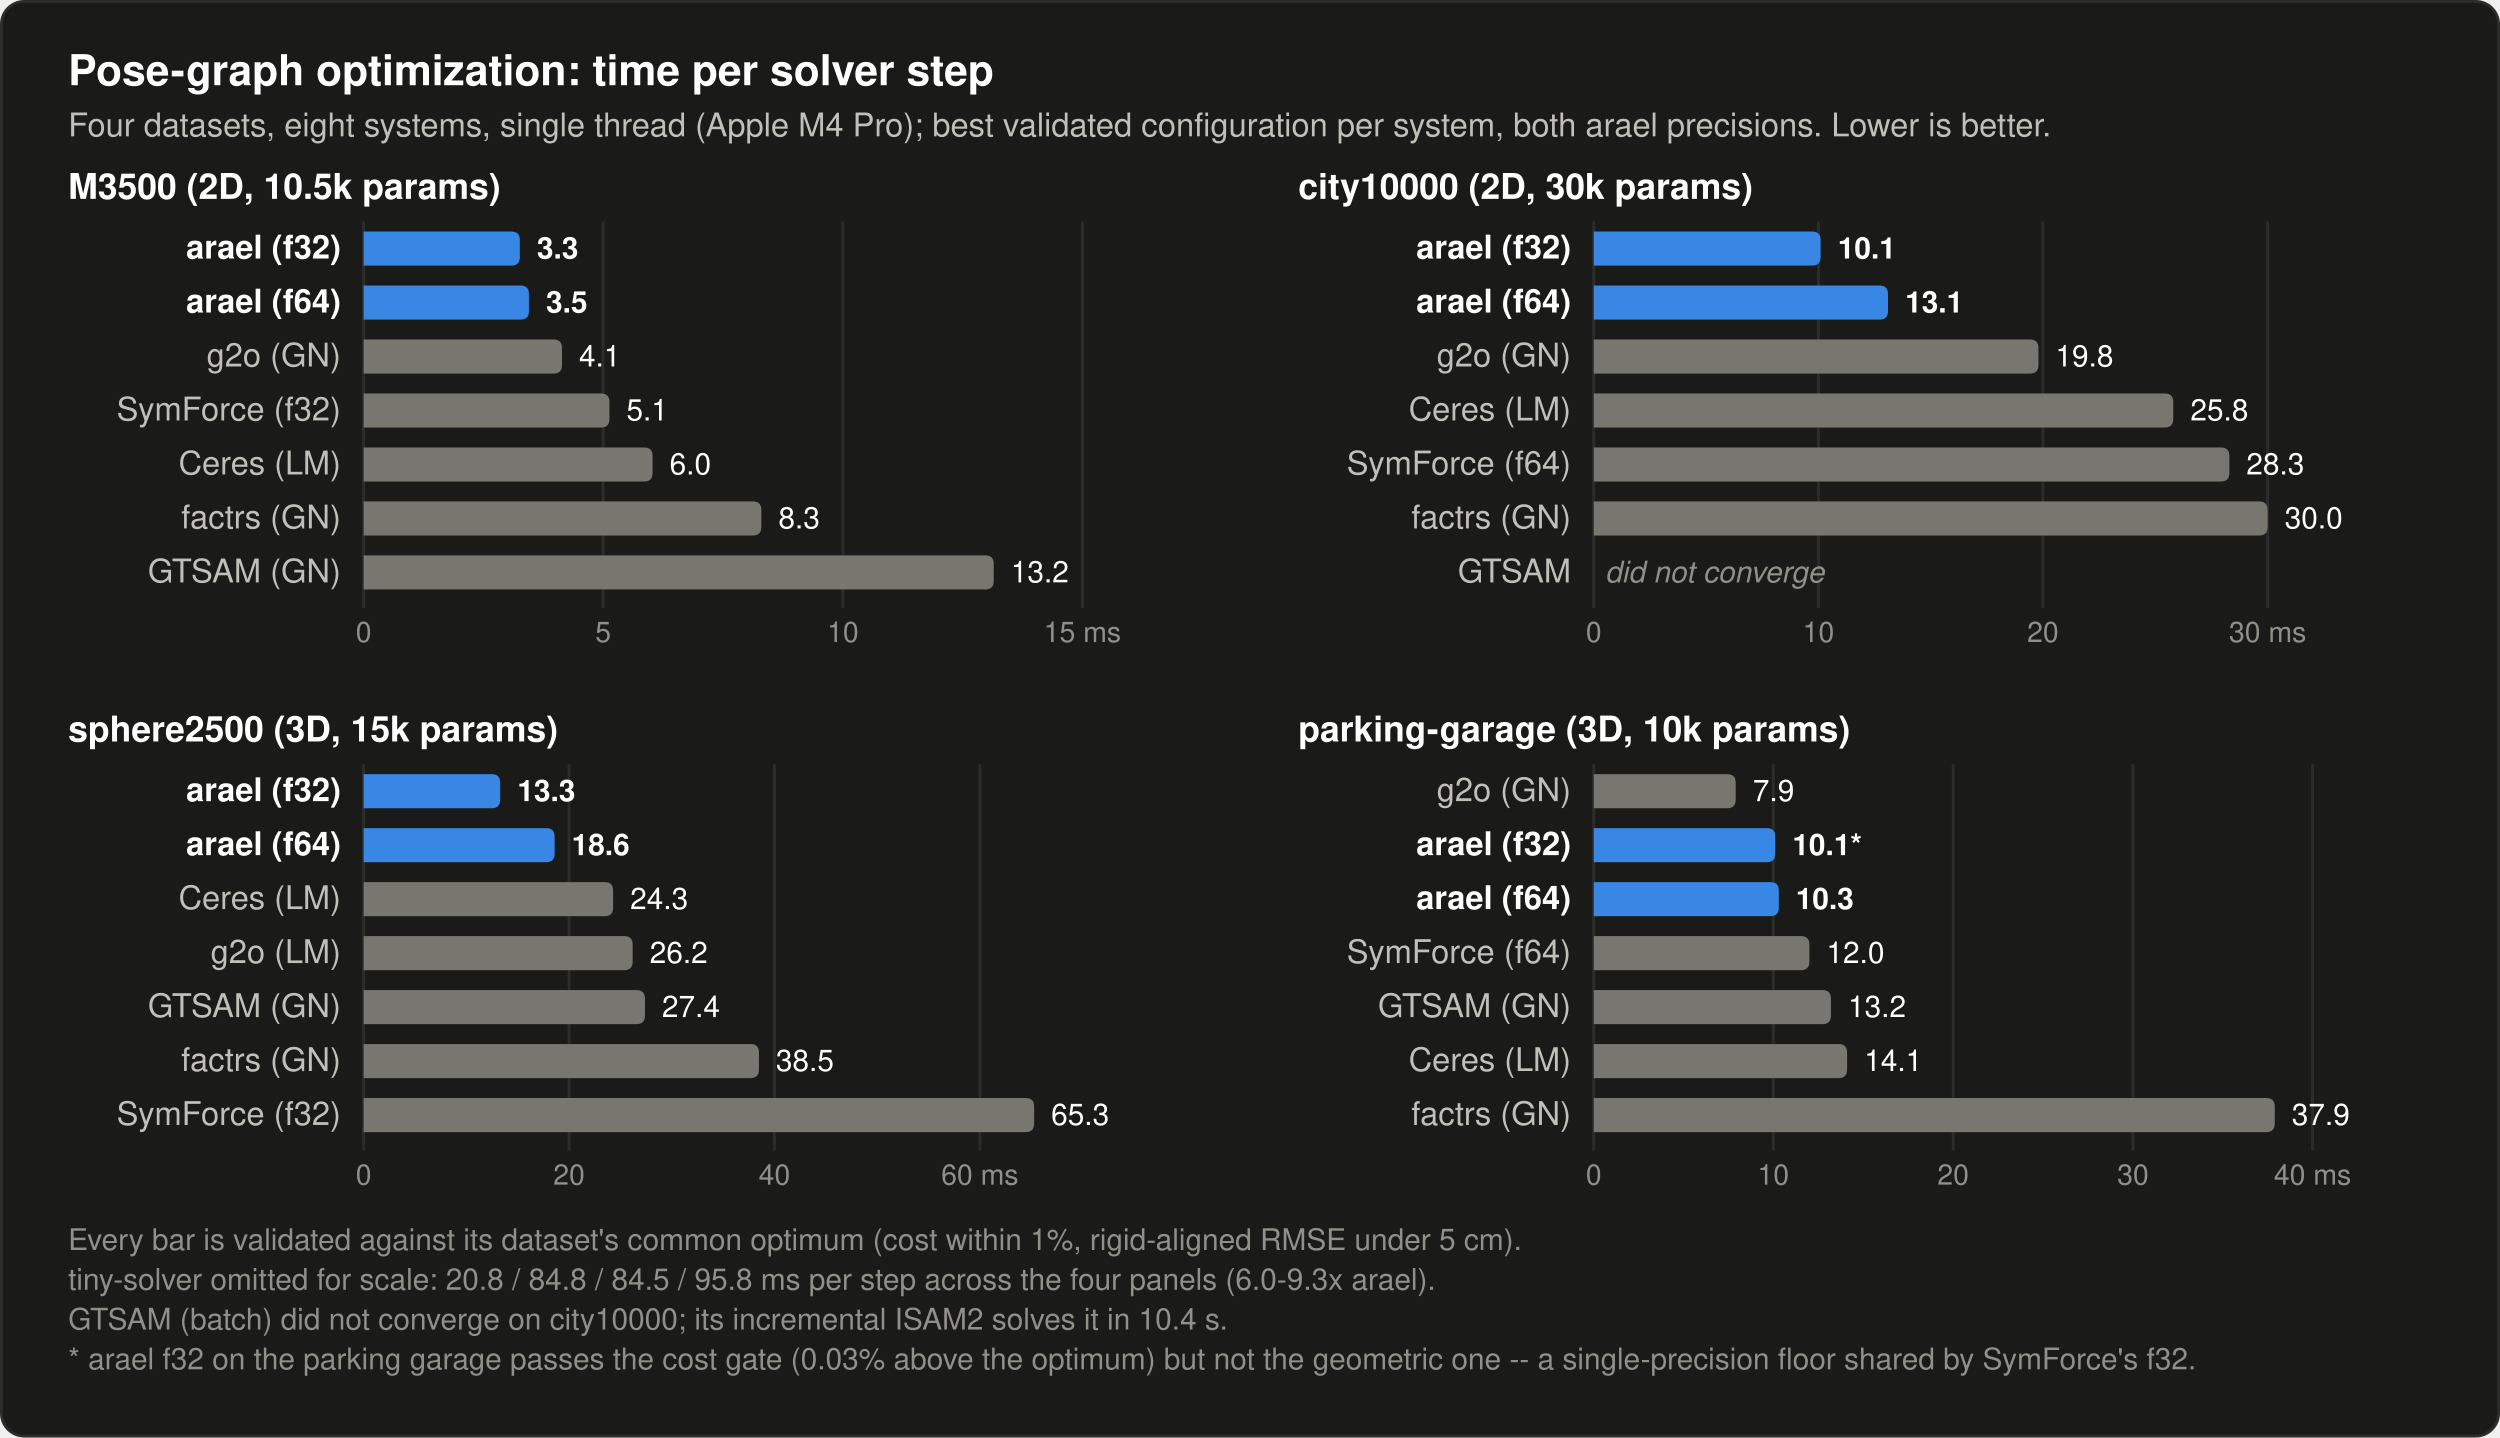
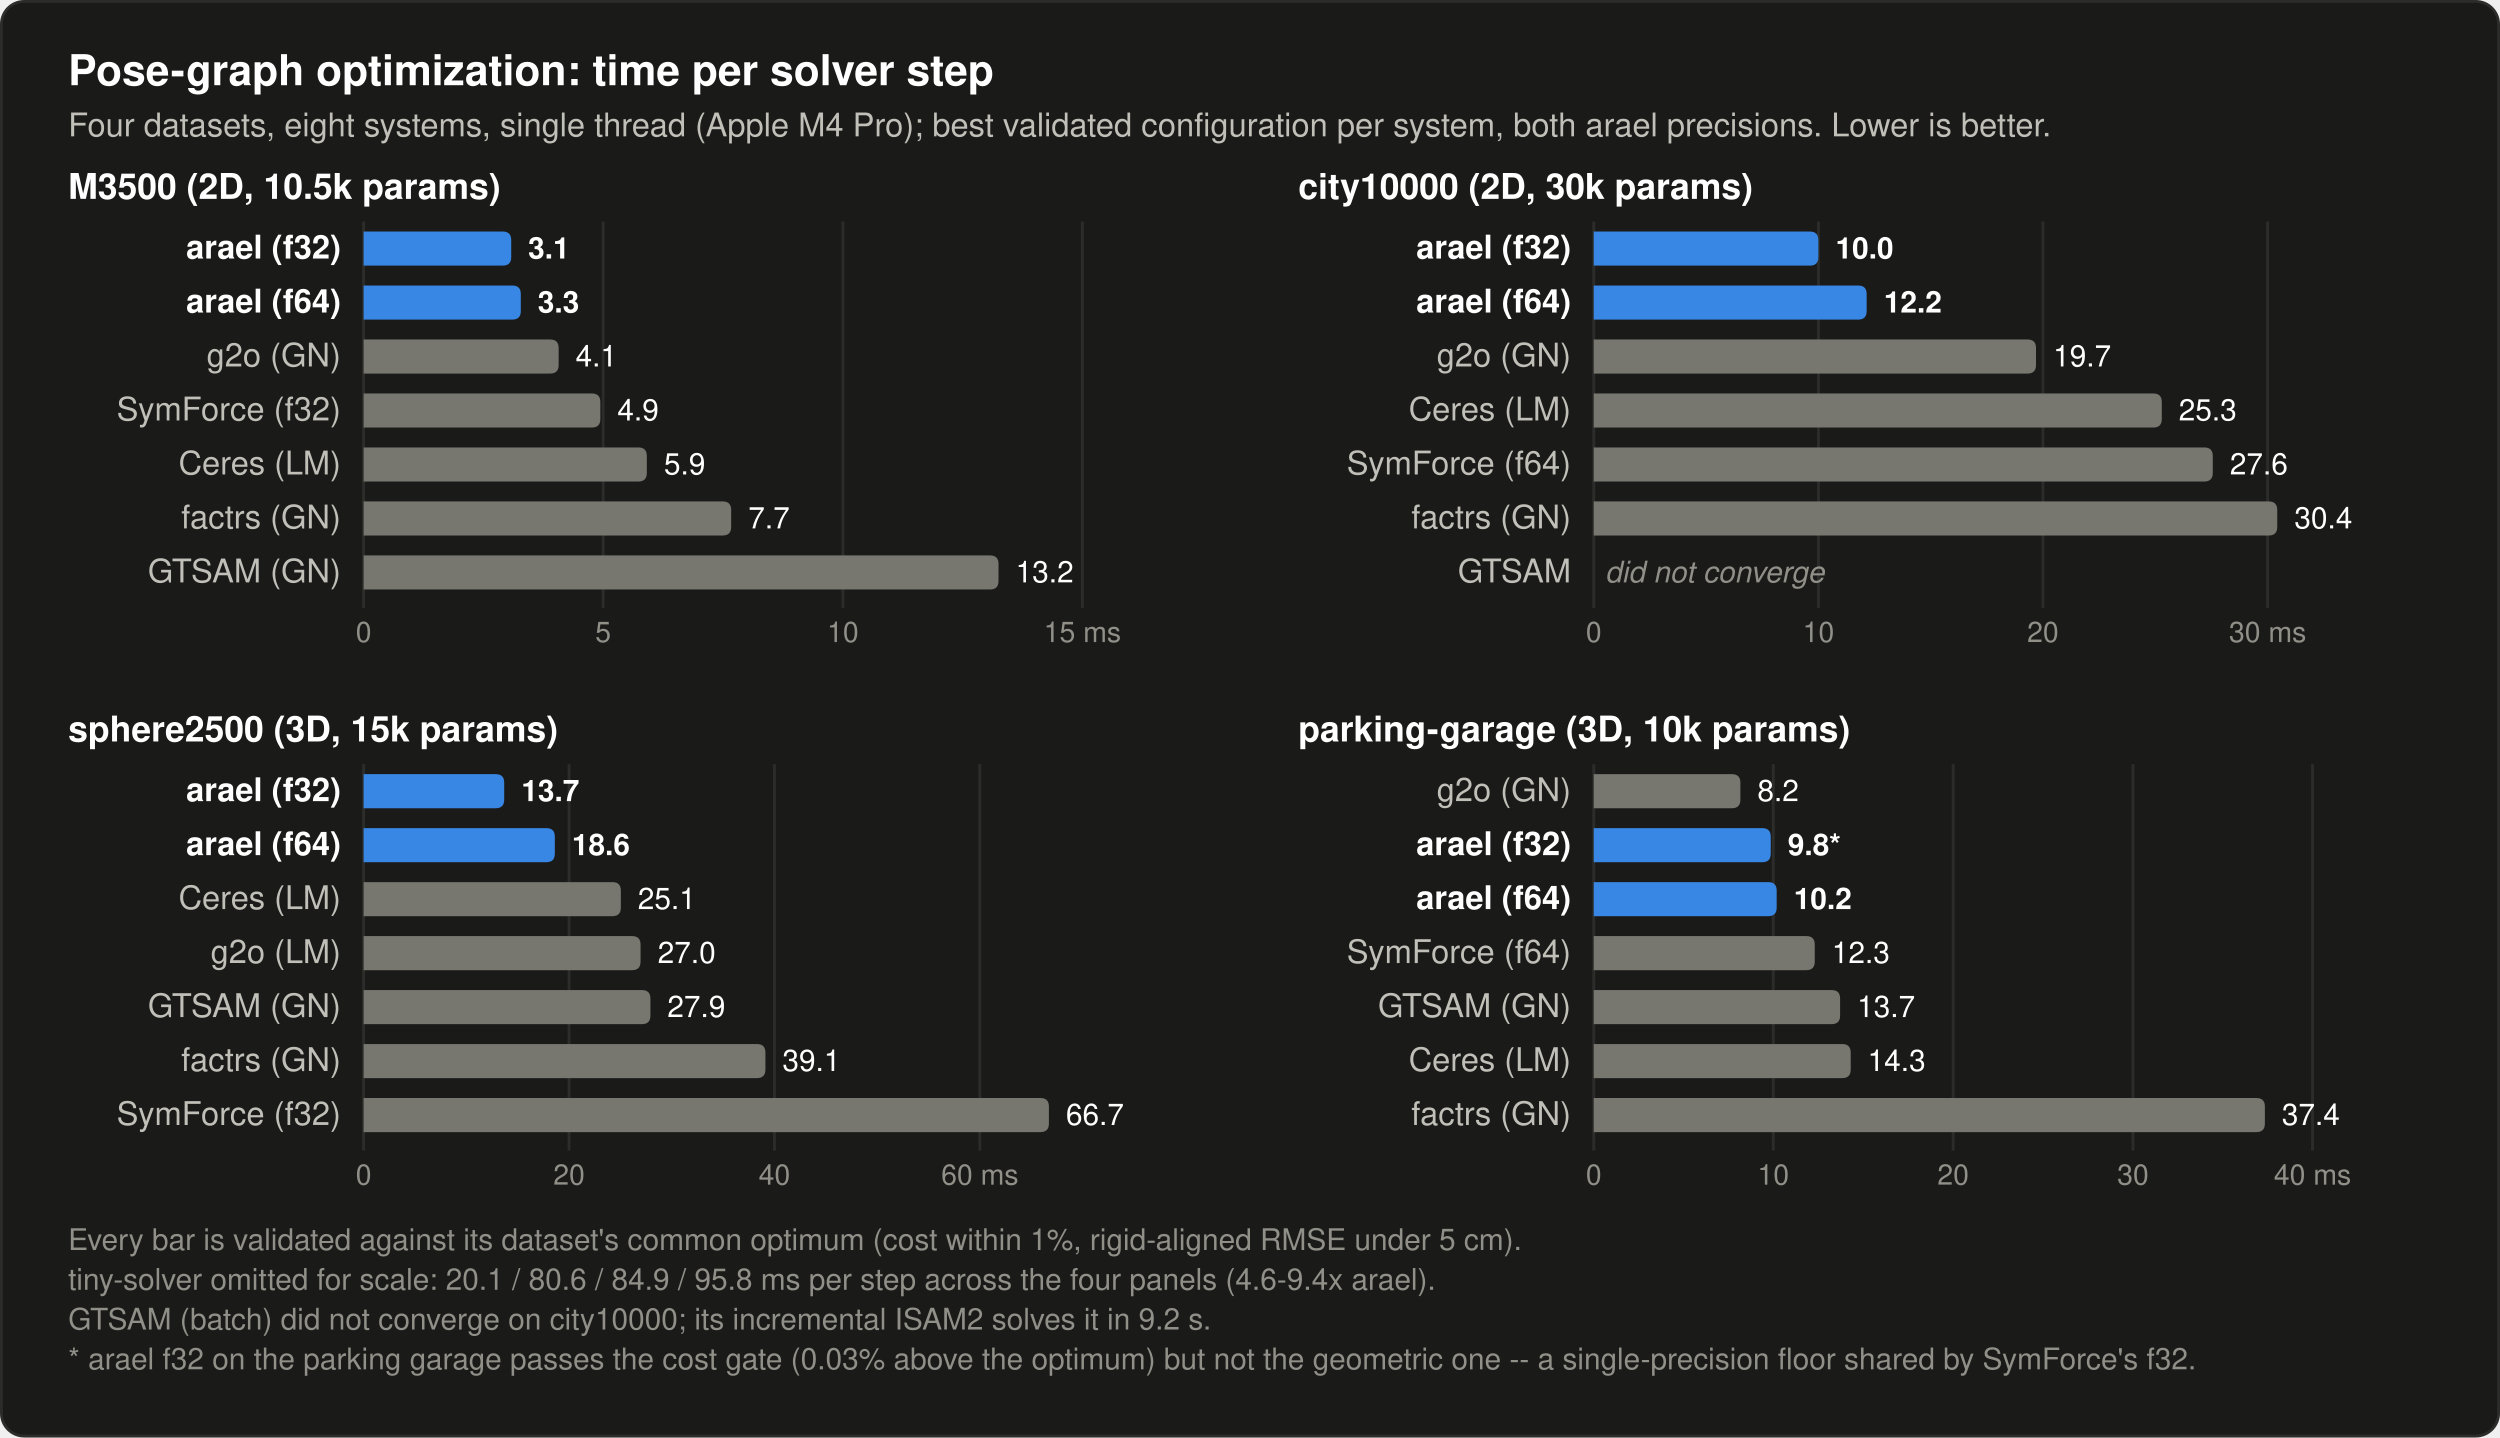
<svg xmlns="http://www.w3.org/2000/svg" width="880" height="506" viewBox="0 0 880 506" font-family="ui-sans-serif, system-ui, -apple-system, 'Segoe UI', Helvetica, Arial, sans-serif">
  <rect x="0.5" y="0.5" width="879" height="505" rx="8" fill="#1a1a19" stroke="#2c2c2a" />
  <text x="24" y="30" font-size="15" font-weight="600" fill="#ffffff">Pose-graph optimization: time per solver step</text>
  <text x="24" y="48" font-size="11.5" fill="#c0bfb8">Four datasets, eight systems, single thread (Apple M4 Pro); best validated configuration per system, both arael precisions. Lower is better.</text>
  <text x="24" y="70" font-size="12.5" font-weight="600" fill="#ffffff">M3500 (2D, 10.5k params)</text>
  <line x1="128.0" y1="78" x2="128.0" y2="214" stroke="#2c2c2a" stroke-width="1" />
  <text x="128.0" y="226" font-size="10" text-anchor="middle" fill="#908f88">0</text>
  <line x1="212.3" y1="78" x2="212.3" y2="214" stroke="#2c2c2a" stroke-width="1" />
  <text x="212.3" y="226" font-size="10" text-anchor="middle" fill="#908f88">5</text>
  <line x1="296.7" y1="78" x2="296.7" y2="214" stroke="#2c2c2a" stroke-width="1" />
  <text x="296.7" y="226" font-size="10" text-anchor="middle" fill="#908f88">10</text>
  <line x1="381.0" y1="78" x2="381.0" y2="214" stroke="#2c2c2a" stroke-width="1" />
  <text x="381.0" y="226" font-size="10" text-anchor="middle" fill="#908f88">15 ms</text>
  <text x="120" y="91.0" font-size="11.5" text-anchor="end" font-weight="600" fill="#ffffff">arael (f32)</text>
-   <path d="M128,81.5 L179.985,81.5 Q182.985,81.5 182.985,84.5 L182.985,90.5 Q182.985,93.5 179.985,93.5 L128,93.5 Z" fill="#3987e5" />
-   <text x="189.0" y="91.0" font-size="10.5" font-weight="600" fill="#ffffff">3.3</text>
+   <path d="M128,81.5 L176.949,81.5 Q179.949,81.5 179.949,84.5 L179.949,90.5 Q179.949,93.5 176.949,93.5 L128,93.5 Z" fill="#3987e5" />
+   <text x="185.9" y="91.0" font-size="10.5" font-weight="600" fill="#ffffff">3.1</text>
  <text x="120" y="110.0" font-size="11.5" text-anchor="end" font-weight="600" fill="#ffffff">arael (f64)</text>
-   <path d="M128,100.5 L183.19,100.5 Q186.19,100.5 186.19,103.5 L186.19,109.5 Q186.19,112.5 183.19,112.5 L128,112.5 Z" fill="#3987e5" />
-   <text x="192.2" y="110.0" font-size="10.5" font-weight="600" fill="#ffffff">3.5</text>
+   <path d="M128,100.5 L180.323,100.5 Q183.323,100.5 183.323,103.5 L183.323,109.5 Q183.323,112.5 180.323,112.5 L128,112.5 Z" fill="#3987e5" />
+   <text x="189.3" y="110.0" font-size="10.5" font-weight="600" fill="#ffffff">3.3</text>
  <text x="120" y="129.0" font-size="11.5" text-anchor="end" fill="#c0bfb8">g2o (GN)</text>
-   <path d="M128,119.5 L194.828,119.5 Q197.828,119.5 197.828,122.5 L197.828,128.5 Q197.828,131.5 194.828,131.5 L128,131.5 Z" fill="#77766f" />
-   <text x="203.8" y="129.0" font-size="10.5" fill="#ffffff">4.1</text>
+   <path d="M128,119.5 L193.647,119.5 Q196.647,119.5 196.647,122.5 L196.647,128.5 Q196.647,131.5 193.647,131.5 L128,131.5 Z" fill="#77766f" />
+   <text x="202.6" y="129.0" font-size="10.5" fill="#ffffff">4.1</text>
  <text x="120" y="148.0" font-size="11.5" text-anchor="end" fill="#c0bfb8">SymForce (f32)</text>
-   <path d="M128,138.5 L211.526,138.5 Q214.526,138.5 214.526,141.5 L214.526,147.5 Q214.526,150.5 211.526,150.5 L128,150.5 Z" fill="#77766f" />
-   <text x="220.5" y="148.0" font-size="10.5" fill="#ffffff">5.1</text>
+   <path d="M128,138.5 L208.321,138.5 Q211.321,138.5 211.321,141.5 L211.321,147.5 Q211.321,150.5 208.321,150.5 L128,150.5 Z" fill="#77766f" />
+   <text x="217.3" y="148.0" font-size="10.5" fill="#ffffff">4.9</text>
  <text x="120" y="167.0" font-size="11.5" text-anchor="end" fill="#c0bfb8">Ceres (LM)</text>
-   <path d="M128,157.5 L226.706,157.5 Q229.706,157.5 229.706,160.5 L229.706,166.5 Q229.706,169.5 226.706,169.5 L128,169.5 Z" fill="#77766f" />
-   <text x="235.7" y="167.0" font-size="10.5" fill="#ffffff">6.0</text>
+   <path d="M128,157.5 L224.682,157.5 Q227.682,157.5 227.682,160.5 L227.682,166.5 Q227.682,169.5 224.682,169.5 L128,169.5 Z" fill="#77766f" />
+   <text x="233.7" y="167.0" font-size="10.5" fill="#ffffff">5.9</text>
  <text x="120" y="186.0" font-size="11.5" text-anchor="end" fill="#c0bfb8">factrs (GN)</text>
-   <path d="M128,176.5 L264.993,176.5 Q267.993,176.5 267.993,179.5 L267.993,185.5 Q267.993,188.5 264.993,188.5 L128,188.5 Z" fill="#77766f" />
-   <text x="274.0" y="186.0" font-size="10.5" fill="#ffffff">8.3</text>
+   <path d="M128,176.5 L254.367,176.5 Q257.367,176.5 257.367,179.5 L257.367,185.5 Q257.367,188.5 254.367,188.5 L128,188.5 Z" fill="#77766f" />
+   <text x="263.4" y="186.0" font-size="10.5" fill="#ffffff">7.7</text>
  <text x="120" y="205.0" font-size="11.5" text-anchor="end" fill="#c0bfb8">GTSAM (GN)</text>
-   <path d="M128,195.5 L346.797,195.5 Q349.797,195.5 349.797,198.5 L349.797,204.5 Q349.797,207.5 346.797,207.5 L128,207.5 Z" fill="#77766f" />
-   <text x="355.8" y="205.0" font-size="10.5" fill="#ffffff">13.2</text>
+   <path d="M128,195.5 L348.483,195.5 Q351.483,195.5 351.483,198.5 L351.483,204.5 Q351.483,207.5 348.483,207.5 L128,207.5 Z" fill="#77766f" />
+   <text x="357.5" y="205.0" font-size="10.5" fill="#ffffff">13.2</text>
  <text x="457" y="70" font-size="12.5" font-weight="600" fill="#ffffff">city10000 (2D, 30k params)</text>
  <line x1="561.0" y1="78" x2="561.0" y2="214" stroke="#2c2c2a" stroke-width="1" />
  <text x="561.0" y="226" font-size="10" text-anchor="middle" fill="#908f88">0</text>
  <line x1="640.1" y1="78" x2="640.1" y2="214" stroke="#2c2c2a" stroke-width="1" />
  <text x="640.1" y="226" font-size="10" text-anchor="middle" fill="#908f88">10</text>
  <line x1="719.1" y1="78" x2="719.1" y2="214" stroke="#2c2c2a" stroke-width="1" />
  <text x="719.1" y="226" font-size="10" text-anchor="middle" fill="#908f88">20</text>
  <line x1="798.2" y1="78" x2="798.2" y2="214" stroke="#2c2c2a" stroke-width="1" />
  <text x="798.2" y="226" font-size="10" text-anchor="middle" fill="#908f88">30 ms</text>
  <text x="553" y="91.0" font-size="11.5" text-anchor="end" font-weight="600" fill="#ffffff">arael (f32)</text>
-   <path d="M561,81.5 L637.853,81.5 Q640.853,81.5 640.853,84.5 L640.853,90.5 Q640.853,93.5 637.853,93.5 L561,93.5 Z" fill="#3987e5" />
-   <text x="646.9" y="91.0" font-size="10.5" font-weight="600" fill="#ffffff">10.1</text>
+   <path d="M561,81.5 L637.062,81.5 Q640.062,81.5 640.062,84.5 L640.062,90.5 Q640.062,93.5 637.062,93.5 L561,93.5 Z" fill="#3987e5" />
+   <text x="646.1" y="91.0" font-size="10.5" font-weight="600" fill="#ffffff">10.0</text>
  <text x="553" y="110.0" font-size="11.5" text-anchor="end" font-weight="600" fill="#ffffff">arael (f64)</text>
-   <path d="M561,100.5 L661.572,100.5 Q664.572,100.5 664.572,103.5 L664.572,109.5 Q664.572,112.5 661.572,112.5 L561,112.5 Z" fill="#3987e5" />
-   <text x="670.6" y="110.0" font-size="10.5" font-weight="600" fill="#ffffff">13.1</text>
+   <path d="M561,100.5 L654.061,100.5 Q657.061,100.5 657.061,103.5 L657.061,109.5 Q657.061,112.5 654.061,112.5 L561,112.5 Z" fill="#3987e5" />
+   <text x="663.1" y="110.0" font-size="10.5" font-weight="600" fill="#ffffff">12.2</text>
  <text x="553" y="129.0" font-size="11.5" text-anchor="end" fill="#c0bfb8">g2o (GN)</text>
-   <path d="M561,119.5 L714.544,119.5 Q717.544,119.5 717.544,122.5 L717.544,128.5 Q717.544,131.5 714.544,131.5 L561,131.5 Z" fill="#77766f" />
-   <text x="723.5" y="129.0" font-size="10.5" fill="#ffffff">19.8</text>
+   <path d="M561,119.5 L713.674,119.5 Q716.674,119.5 716.674,122.5 L716.674,128.5 Q716.674,131.5 713.674,131.5 L561,131.5 Z" fill="#77766f" />
+   <text x="722.7" y="129.0" font-size="10.5" fill="#ffffff">19.7</text>
  <text x="553" y="148.0" font-size="11.5" text-anchor="end" fill="#c0bfb8">Ceres (LM)</text>
-   <path d="M561,138.5 L761.981,138.5 Q764.981,138.5 764.981,141.5 L764.981,147.5 Q764.981,150.5 761.981,150.5 L561,150.5 Z" fill="#77766f" />
-   <text x="771.0" y="148.0" font-size="10.5" fill="#ffffff">25.8</text>
+   <path d="M561,138.5 L757.949,138.5 Q760.949,138.5 760.949,141.5 L760.949,147.5 Q760.949,150.5 757.949,150.5 L561,150.5 Z" fill="#77766f" />
+   <text x="766.9" y="148.0" font-size="10.5" fill="#ffffff">25.3</text>
  <text x="553" y="167.0" font-size="11.5" text-anchor="end" fill="#c0bfb8">SymForce (f64)</text>
-   <path d="M561,157.5 L781.747,157.5 Q784.747,157.5 784.747,160.5 L784.747,166.5 Q784.747,169.5 781.747,169.5 L561,169.5 Z" fill="#77766f" />
-   <text x="790.7" y="167.0" font-size="10.5" fill="#ffffff">28.3</text>
+   <path d="M561,157.5 L775.896,157.5 Q778.896,157.5 778.896,160.5 L778.896,166.5 Q778.896,169.5 775.896,169.5 L561,169.5 Z" fill="#77766f" />
+   <text x="784.9" y="167.0" font-size="10.5" fill="#ffffff">27.6</text>
  <text x="553" y="186.0" font-size="11.5" text-anchor="end" fill="#c0bfb8">factrs (GN)</text>
-   <path d="M561,176.5 L795.188,176.5 Q798.188,176.5 798.188,179.5 L798.188,185.5 Q798.188,188.5 795.188,188.5 L561,188.5 Z" fill="#77766f" />
-   <text x="804.2" y="186.0" font-size="10.5" fill="#ffffff">30.0</text>
+   <path d="M561,176.5 L798.587,176.5 Q801.587,176.5 801.587,179.5 L801.587,185.5 Q801.587,188.5 798.587,188.5 L561,188.5 Z" fill="#77766f" />
+   <text x="807.6" y="186.0" font-size="10.5" fill="#ffffff">30.4</text>
  <text x="553" y="205.0" font-size="11.5" text-anchor="end" fill="#c0bfb8">GTSAM</text>
  <text x="565" y="205.0" font-size="10.5" font-style="italic" fill="#908f88">did not converge</text>
  <text x="24" y="261" font-size="12.5" font-weight="600" fill="#ffffff">sphere2500 (3D, 15k params)</text>
  <line x1="128.0" y1="269" x2="128.0" y2="405" stroke="#2c2c2a" stroke-width="1" />
  <text x="128.0" y="417" font-size="10" text-anchor="middle" fill="#908f88">0</text>
  <line x1="200.3" y1="269" x2="200.3" y2="405" stroke="#2c2c2a" stroke-width="1" />
  <text x="200.3" y="417" font-size="10" text-anchor="middle" fill="#908f88">20</text>
  <line x1="272.6" y1="269" x2="272.6" y2="405" stroke="#2c2c2a" stroke-width="1" />
  <text x="272.6" y="417" font-size="10" text-anchor="middle" fill="#908f88">40</text>
  <line x1="344.9" y1="269" x2="344.9" y2="405" stroke="#2c2c2a" stroke-width="1" />
  <text x="344.9" y="417" font-size="10" text-anchor="middle" fill="#908f88">60 ms</text>
  <text x="120" y="282.0" font-size="11.5" text-anchor="end" font-weight="600" fill="#ffffff">arael (f32)</text>
-   <path d="M128,272.5 L173.07,272.5 Q176.07,272.5 176.07,275.5 L176.07,281.5 Q176.07,284.5 173.07,284.5 L128,284.5 Z" fill="#3987e5" />
-   <text x="182.1" y="282.0" font-size="10.5" font-weight="600" fill="#ffffff">13.3</text>
+   <path d="M128,272.5 L174.48,272.5 Q177.48,272.5 177.48,275.5 L177.48,281.5 Q177.48,284.5 174.48,284.5 L128,284.5 Z" fill="#3987e5" />
+   <text x="183.5" y="282.0" font-size="10.5" font-weight="600" fill="#ffffff">13.7</text>
  <text x="120" y="301.0" font-size="11.5" text-anchor="end" font-weight="600" fill="#ffffff">arael (f64)</text>
-   <path d="M128,291.5 L192.226,291.5 Q195.226,291.5 195.226,294.5 L195.226,300.5 Q195.226,303.5 192.226,303.5 L128,303.5 Z" fill="#3987e5" />
-   <text x="201.2" y="301.0" font-size="10.5" font-weight="600" fill="#ffffff">18.6</text>
+   <path d="M128,291.5 L192.298,291.5 Q195.298,291.5 195.298,294.5 L195.298,300.5 Q195.298,303.5 192.298,303.5 L128,303.5 Z" fill="#3987e5" />
+   <text x="201.3" y="301.0" font-size="10.5" font-weight="600" fill="#ffffff">18.6</text>
  <text x="120" y="320.0" font-size="11.5" text-anchor="end" fill="#c0bfb8">Ceres (LM)</text>
-   <path d="M128,310.5 L212.827,310.5 Q215.827,310.5 215.827,313.5 L215.827,319.5 Q215.827,322.5 212.827,322.5 L128,322.5 Z" fill="#77766f" />
-   <text x="221.8" y="320.0" font-size="10.5" fill="#ffffff">24.3</text>
+   <path d="M128,310.5 L215.538,310.5 Q218.538,310.5 218.538,313.5 L218.538,319.5 Q218.538,322.5 215.538,322.5 L128,322.5 Z" fill="#77766f" />
+   <text x="224.5" y="320.0" font-size="10.5" fill="#ffffff">25.1</text>
  <text x="120" y="339.0" font-size="11.5" text-anchor="end" fill="#c0bfb8">g2o (LM)</text>
-   <path d="M128,329.5 L219.694,329.5 Q222.694,329.5 222.694,332.5 L222.694,338.5 Q222.694,341.5 219.694,341.5 L128,341.5 Z" fill="#77766f" />
-   <text x="228.7" y="339.0" font-size="10.5" fill="#ffffff">26.2</text>
+   <path d="M128,329.5 L222.477,329.5 Q225.477,329.5 225.477,332.5 L225.477,338.5 Q225.477,341.5 222.477,341.5 L128,341.5 Z" fill="#77766f" />
+   <text x="231.5" y="339.0" font-size="10.5" fill="#ffffff">27.0</text>
  <text x="120" y="358.0" font-size="11.5" text-anchor="end" fill="#c0bfb8">GTSAM (GN)</text>
-   <path d="M128,348.5 L224.031,348.5 Q227.031,348.5 227.031,351.5 L227.031,357.5 Q227.031,360.5 224.031,360.5 L128,360.5 Z" fill="#77766f" />
-   <text x="233.0" y="358.0" font-size="10.5" fill="#ffffff">27.4</text>
+   <path d="M128,348.5 L225.947,348.5 Q228.947,348.5 228.947,351.5 L228.947,357.5 Q228.947,360.5 225.947,360.5 L128,360.5 Z" fill="#77766f" />
+   <text x="234.9" y="358.0" font-size="10.5" fill="#ffffff">27.9</text>
  <text x="120" y="377.0" font-size="11.5" text-anchor="end" fill="#c0bfb8">factrs (GN)</text>
-   <path d="M128,367.5 L264.15,367.5 Q267.15,367.5 267.15,370.5 L267.15,376.5 Q267.15,379.5 264.15,379.5 L128,379.5 Z" fill="#77766f" />
-   <text x="273.1" y="377.0" font-size="10.5" fill="#ffffff">38.5</text>
+   <path d="M128,367.5 L266.427,367.5 Q269.427,367.5 269.427,370.5 L269.427,376.5 Q269.427,379.5 266.427,379.5 L128,379.5 Z" fill="#77766f" />
+   <text x="275.4" y="377.0" font-size="10.5" fill="#ffffff">39.1</text>
  <text x="120" y="396.0" font-size="11.5" text-anchor="end" fill="#c0bfb8">SymForce (f32)</text>
-   <path d="M128,386.5 L361.013,386.5 Q364.013,386.5 364.013,389.5 L364.013,395.5 Q364.013,398.5 361.013,398.5 L128,398.5 Z" fill="#77766f" />
-   <text x="370.0" y="396.0" font-size="10.5" fill="#ffffff">65.3</text>
+   <path d="M128,386.5 L366.217,386.5 Q369.217,386.5 369.217,389.5 L369.217,395.5 Q369.217,398.5 366.217,398.5 L128,398.5 Z" fill="#77766f" />
+   <text x="375.2" y="396.0" font-size="10.5" fill="#ffffff">66.7</text>
  <text x="457" y="261" font-size="12.5" font-weight="600" fill="#ffffff">parking-garage (3D, 10k params)</text>
  <line x1="561.0" y1="269" x2="561.0" y2="405" stroke="#2c2c2a" stroke-width="1" />
  <text x="561.0" y="417" font-size="10" text-anchor="middle" fill="#908f88">0</text>
  <line x1="624.2" y1="269" x2="624.2" y2="405" stroke="#2c2c2a" stroke-width="1" />
  <text x="624.2" y="417" font-size="10" text-anchor="middle" fill="#908f88">10</text>
  <line x1="687.5" y1="269" x2="687.5" y2="405" stroke="#2c2c2a" stroke-width="1" />
  <text x="687.5" y="417" font-size="10" text-anchor="middle" fill="#908f88">20</text>
  <line x1="750.8" y1="269" x2="750.8" y2="405" stroke="#2c2c2a" stroke-width="1" />
  <text x="750.8" y="417" font-size="10" text-anchor="middle" fill="#908f88">30</text>
  <line x1="814.0" y1="269" x2="814.0" y2="405" stroke="#2c2c2a" stroke-width="1" />
  <text x="814.0" y="417" font-size="10" text-anchor="middle" fill="#908f88">40 ms</text>
  <text x="553" y="282.0" font-size="11.5" text-anchor="end" fill="#c0bfb8">g2o (GN)</text>
-   <path d="M561,272.5 L607.967,272.5 Q610.967,272.5 610.967,275.5 L610.967,281.5 Q610.967,284.5 607.967,284.5 L561,284.5 Z" fill="#77766f" />
-   <text x="617.0" y="282.0" font-size="10.5" fill="#ffffff">7.9</text>
+   <path d="M561,272.5 L609.612,272.5 Q612.612,272.5 612.612,275.5 L612.612,281.5 Q612.612,284.5 609.612,284.5 L561,284.5 Z" fill="#77766f" />
+   <text x="618.6" y="282.0" font-size="10.5" fill="#ffffff">8.2</text>
  <text x="553" y="301.0" font-size="11.5" text-anchor="end" font-weight="600" fill="#ffffff">arael (f32)</text>
-   <path d="M561,291.5 L621.883,291.5 Q624.883,291.5 624.883,294.5 L624.883,300.5 Q624.883,303.5 621.883,303.5 L561,303.5 Z" fill="#3987e5" />
-   <text x="630.9" y="301.0" font-size="10.5" font-weight="600" fill="#ffffff">10.1*</text>
+   <path d="M561,291.5 L620.301,291.5 Q623.301,291.5 623.301,294.5 L623.301,300.5 Q623.301,303.5 620.301,303.5 L561,303.5 Z" fill="#3987e5" />
+   <text x="629.3" y="301.0" font-size="10.5" font-weight="600" fill="#ffffff">9.8*</text>
  <text x="553" y="320.0" font-size="11.5" text-anchor="end" font-weight="600" fill="#ffffff">arael (f64)</text>
-   <path d="M561,310.5 L623.148,310.5 Q626.148,310.5 626.148,313.5 L626.148,319.5 Q626.148,322.5 623.148,322.5 L561,322.5 Z" fill="#3987e5" />
-   <text x="632.1" y="320.0" font-size="10.5" font-weight="600" fill="#ffffff">10.3</text>
+   <path d="M561,310.5 L622.389,310.5 Q625.389,310.5 625.389,313.5 L625.389,319.5 Q625.389,322.5 622.389,322.5 L561,322.5 Z" fill="#3987e5" />
+   <text x="631.4" y="320.0" font-size="10.5" font-weight="600" fill="#ffffff">10.2</text>
  <text x="553" y="339.0" font-size="11.5" text-anchor="end" fill="#c0bfb8">SymForce (f64)</text>
-   <path d="M561,329.5 L633.9,329.5 Q636.9,329.5 636.9,332.5 L636.9,338.5 Q636.9,341.5 633.9,341.5 L561,341.5 Z" fill="#77766f" />
-   <text x="642.9" y="339.0" font-size="10.5" fill="#ffffff">12.0</text>
+   <path d="M561,329.5 L635.798,329.5 Q638.798,329.5 638.798,332.5 L638.798,338.5 Q638.798,341.5 635.798,341.5 L561,341.5 Z" fill="#77766f" />
+   <text x="644.8" y="339.0" font-size="10.5" fill="#ffffff">12.3</text>
  <text x="553" y="358.0" font-size="11.5" text-anchor="end" fill="#c0bfb8">GTSAM (GN)</text>
-   <path d="M561,348.5 L641.49,348.5 Q644.49,348.5 644.49,351.5 L644.49,357.5 Q644.49,360.5 641.49,360.5 L561,360.5 Z" fill="#77766f" />
-   <text x="650.5" y="358.0" font-size="10.5" fill="#ffffff">13.2</text>
+   <path d="M561,348.5 L644.716,348.5 Q647.716,348.5 647.716,351.5 L647.716,357.5 Q647.716,360.5 644.716,360.5 L561,360.5 Z" fill="#77766f" />
+   <text x="653.7" y="358.0" font-size="10.5" fill="#ffffff">13.7</text>
  <text x="553" y="377.0" font-size="11.5" text-anchor="end" fill="#c0bfb8">Ceres (LM)</text>
-   <path d="M561,367.5 L647.183,367.5 Q650.183,367.5 650.183,370.5 L650.183,376.5 Q650.183,379.5 647.183,379.5 L561,379.5 Z" fill="#77766f" />
-   <text x="656.2" y="377.0" font-size="10.5" fill="#ffffff">14.1</text>
+   <path d="M561,367.5 L648.447,367.5 Q651.447,367.5 651.447,370.5 L651.447,376.5 Q651.447,379.5 648.447,379.5 L561,379.5 Z" fill="#77766f" />
+   <text x="657.4" y="377.0" font-size="10.5" fill="#ffffff">14.3</text>
  <text x="553" y="396.0" font-size="11.5" text-anchor="end" fill="#c0bfb8">factrs (GN)</text>
-   <path d="M561,386.5 L797.717,386.5 Q800.717,386.5 800.717,389.5 L800.717,395.5 Q800.717,398.5 797.717,398.5 L561,398.5 Z" fill="#77766f" />
-   <text x="806.7" y="396.0" font-size="10.5" fill="#ffffff">37.9</text>
+   <path d="M561,386.5 L794.239,386.5 Q797.239,386.5 797.239,389.5 L797.239,395.5 Q797.239,398.5 794.239,398.5 L561,398.5 Z" fill="#77766f" />
+   <text x="803.2" y="396.0" font-size="10.5" fill="#ffffff">37.4</text>
  <text x="24" y="440" font-size="10.5" fill="#908f88">Every bar is validated against its dataset's common optimum (cost within 1%, rigid-aligned RMSE under 5 cm).</text>
-   <text x="24" y="454" font-size="10.5" fill="#908f88">tiny-solver omitted for scale: 20.8 / 84.8 / 84.5 / 95.8 ms per step across the four panels (6.0-9.3x arael).</text>
-   <text x="24" y="468" font-size="10.5" fill="#908f88">GTSAM (batch) did not converge on city10000; its incremental ISAM2 solves it in 10.4 s.</text>
+   <text x="24" y="454" font-size="10.5" fill="#908f88">tiny-solver omitted for scale: 20.1 / 80.6 / 84.9 / 95.8 ms per step across the four panels (4.6-9.4x arael).</text>
+   <text x="24" y="468" font-size="10.5" fill="#908f88">GTSAM (batch) did not converge on city10000; its incremental ISAM2 solves it in 9.2 s.</text>
  <text x="24" y="482" font-size="10.5" fill="#908f88">* arael f32 on the parking garage passes the cost gate (0.03% above the optimum) but not the geometric one -- a single-precision floor shared by SymForce's f32.</text>
</svg>
